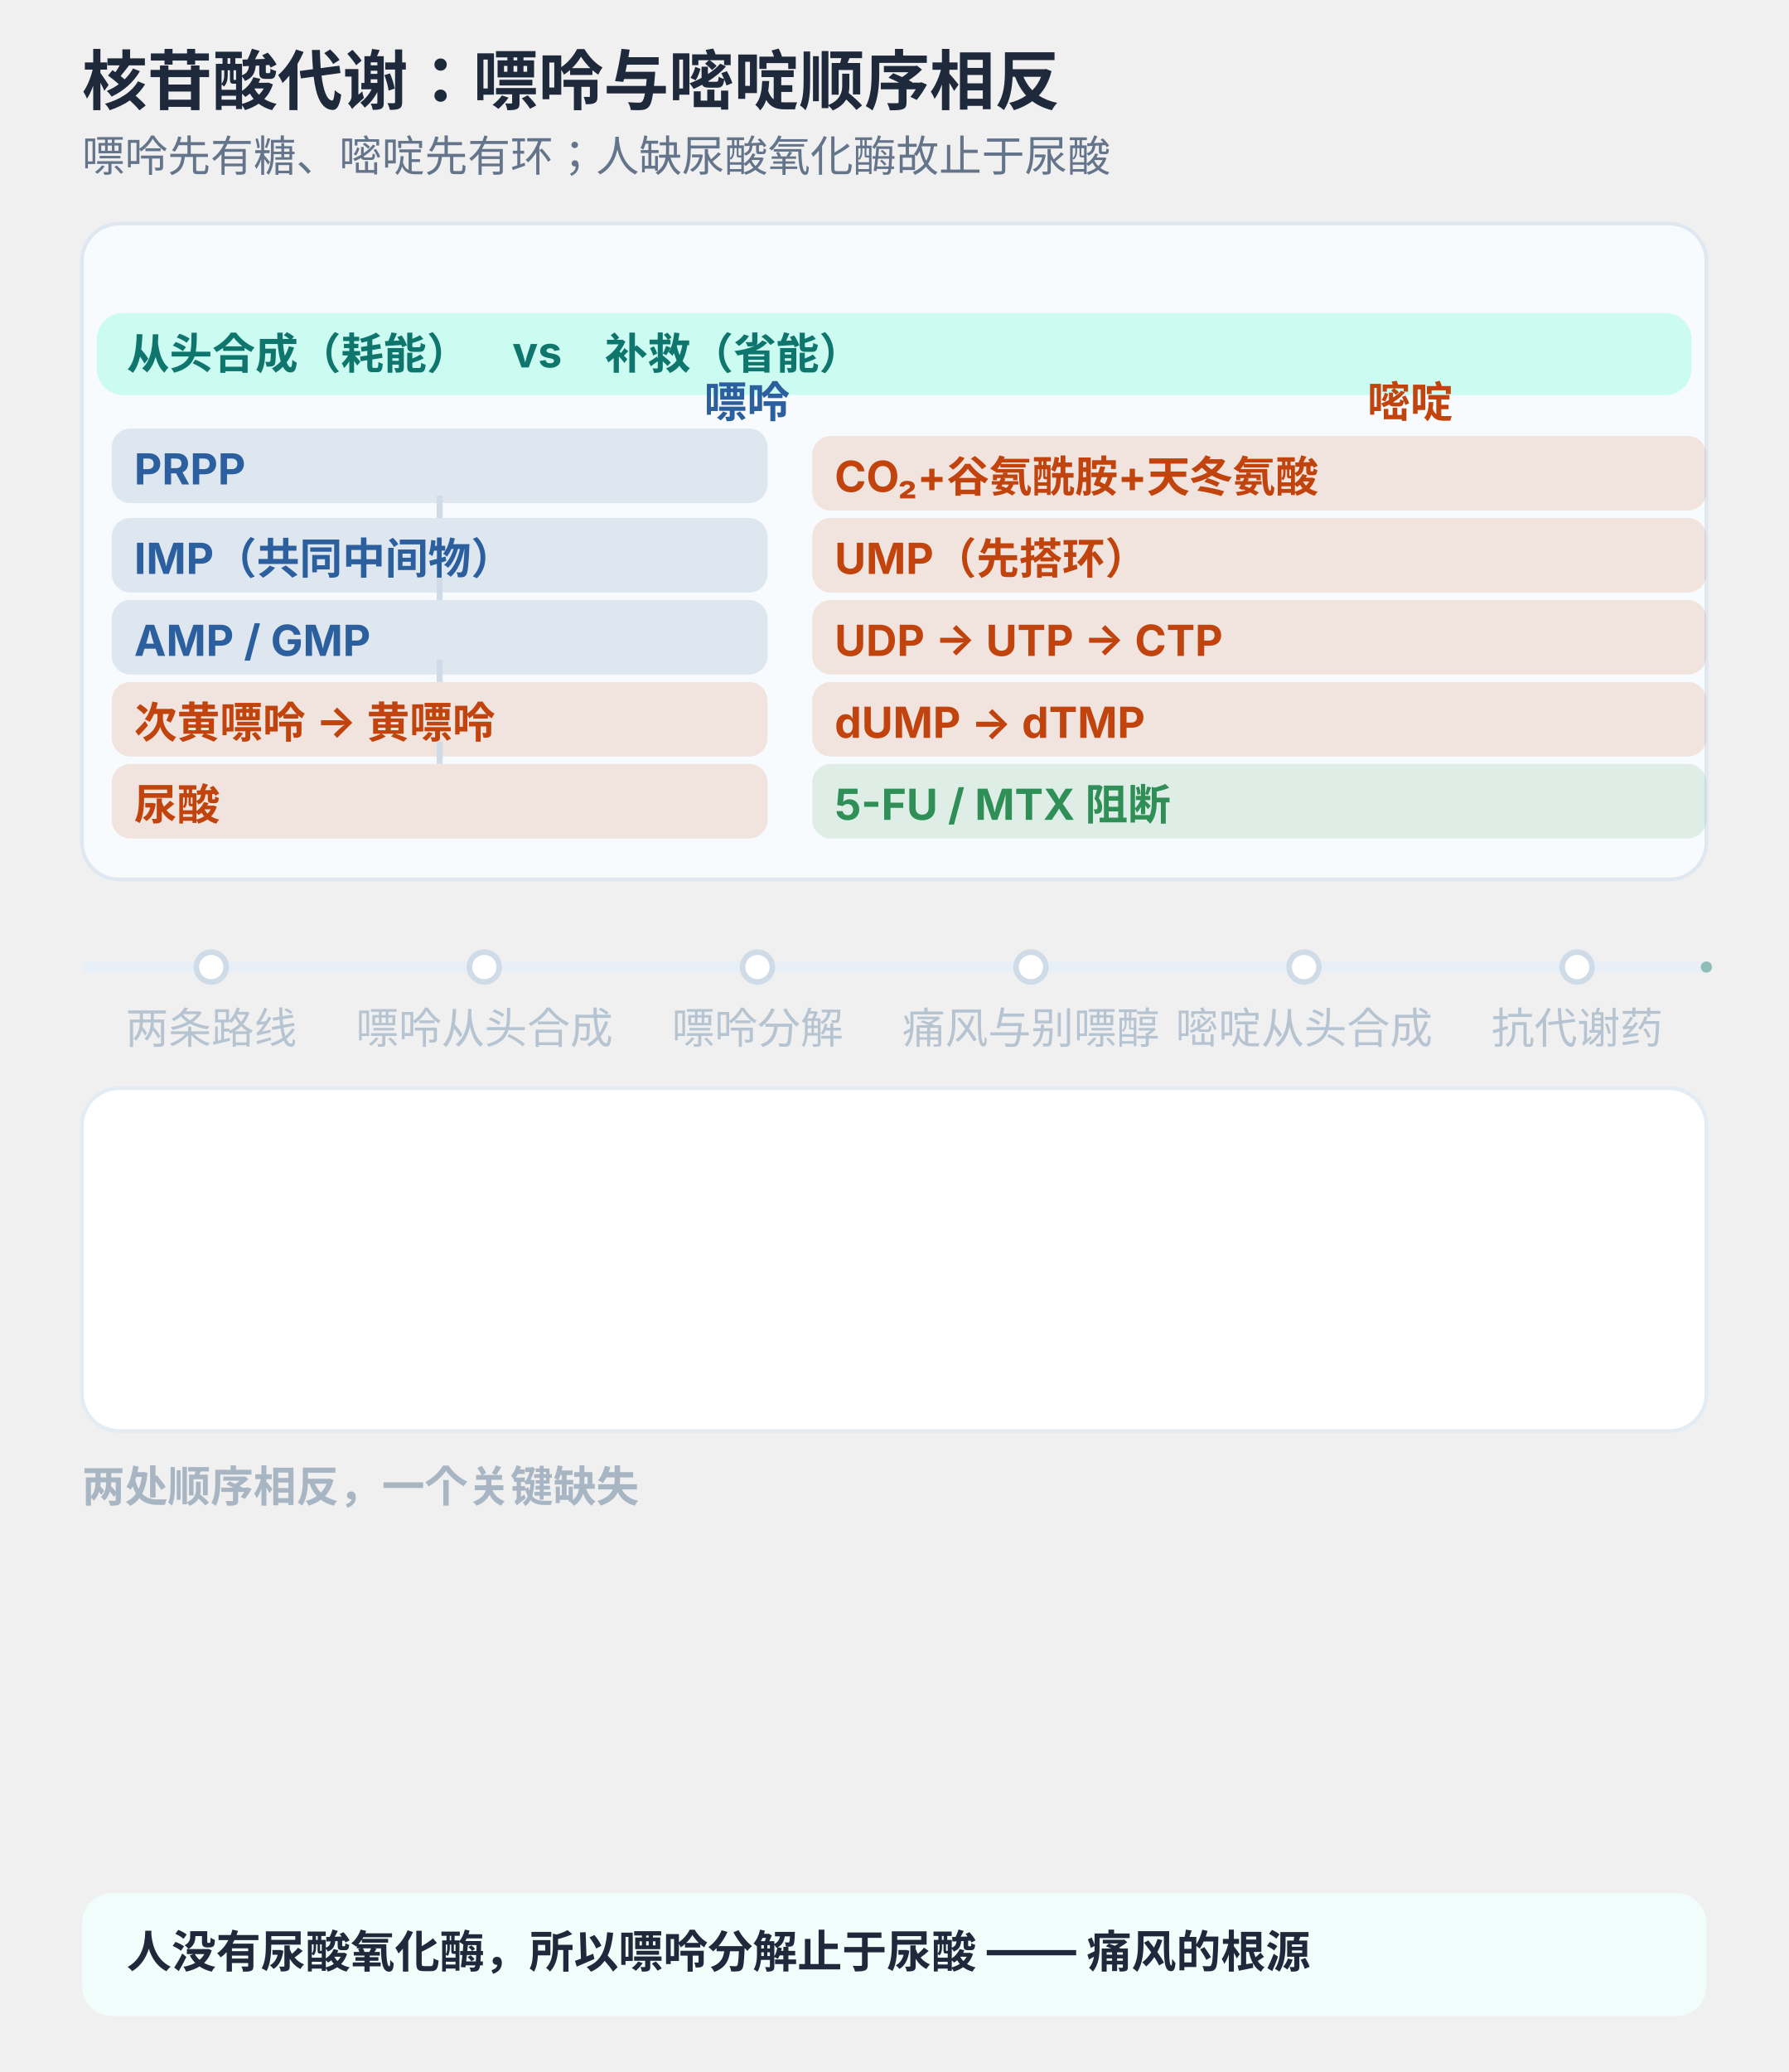
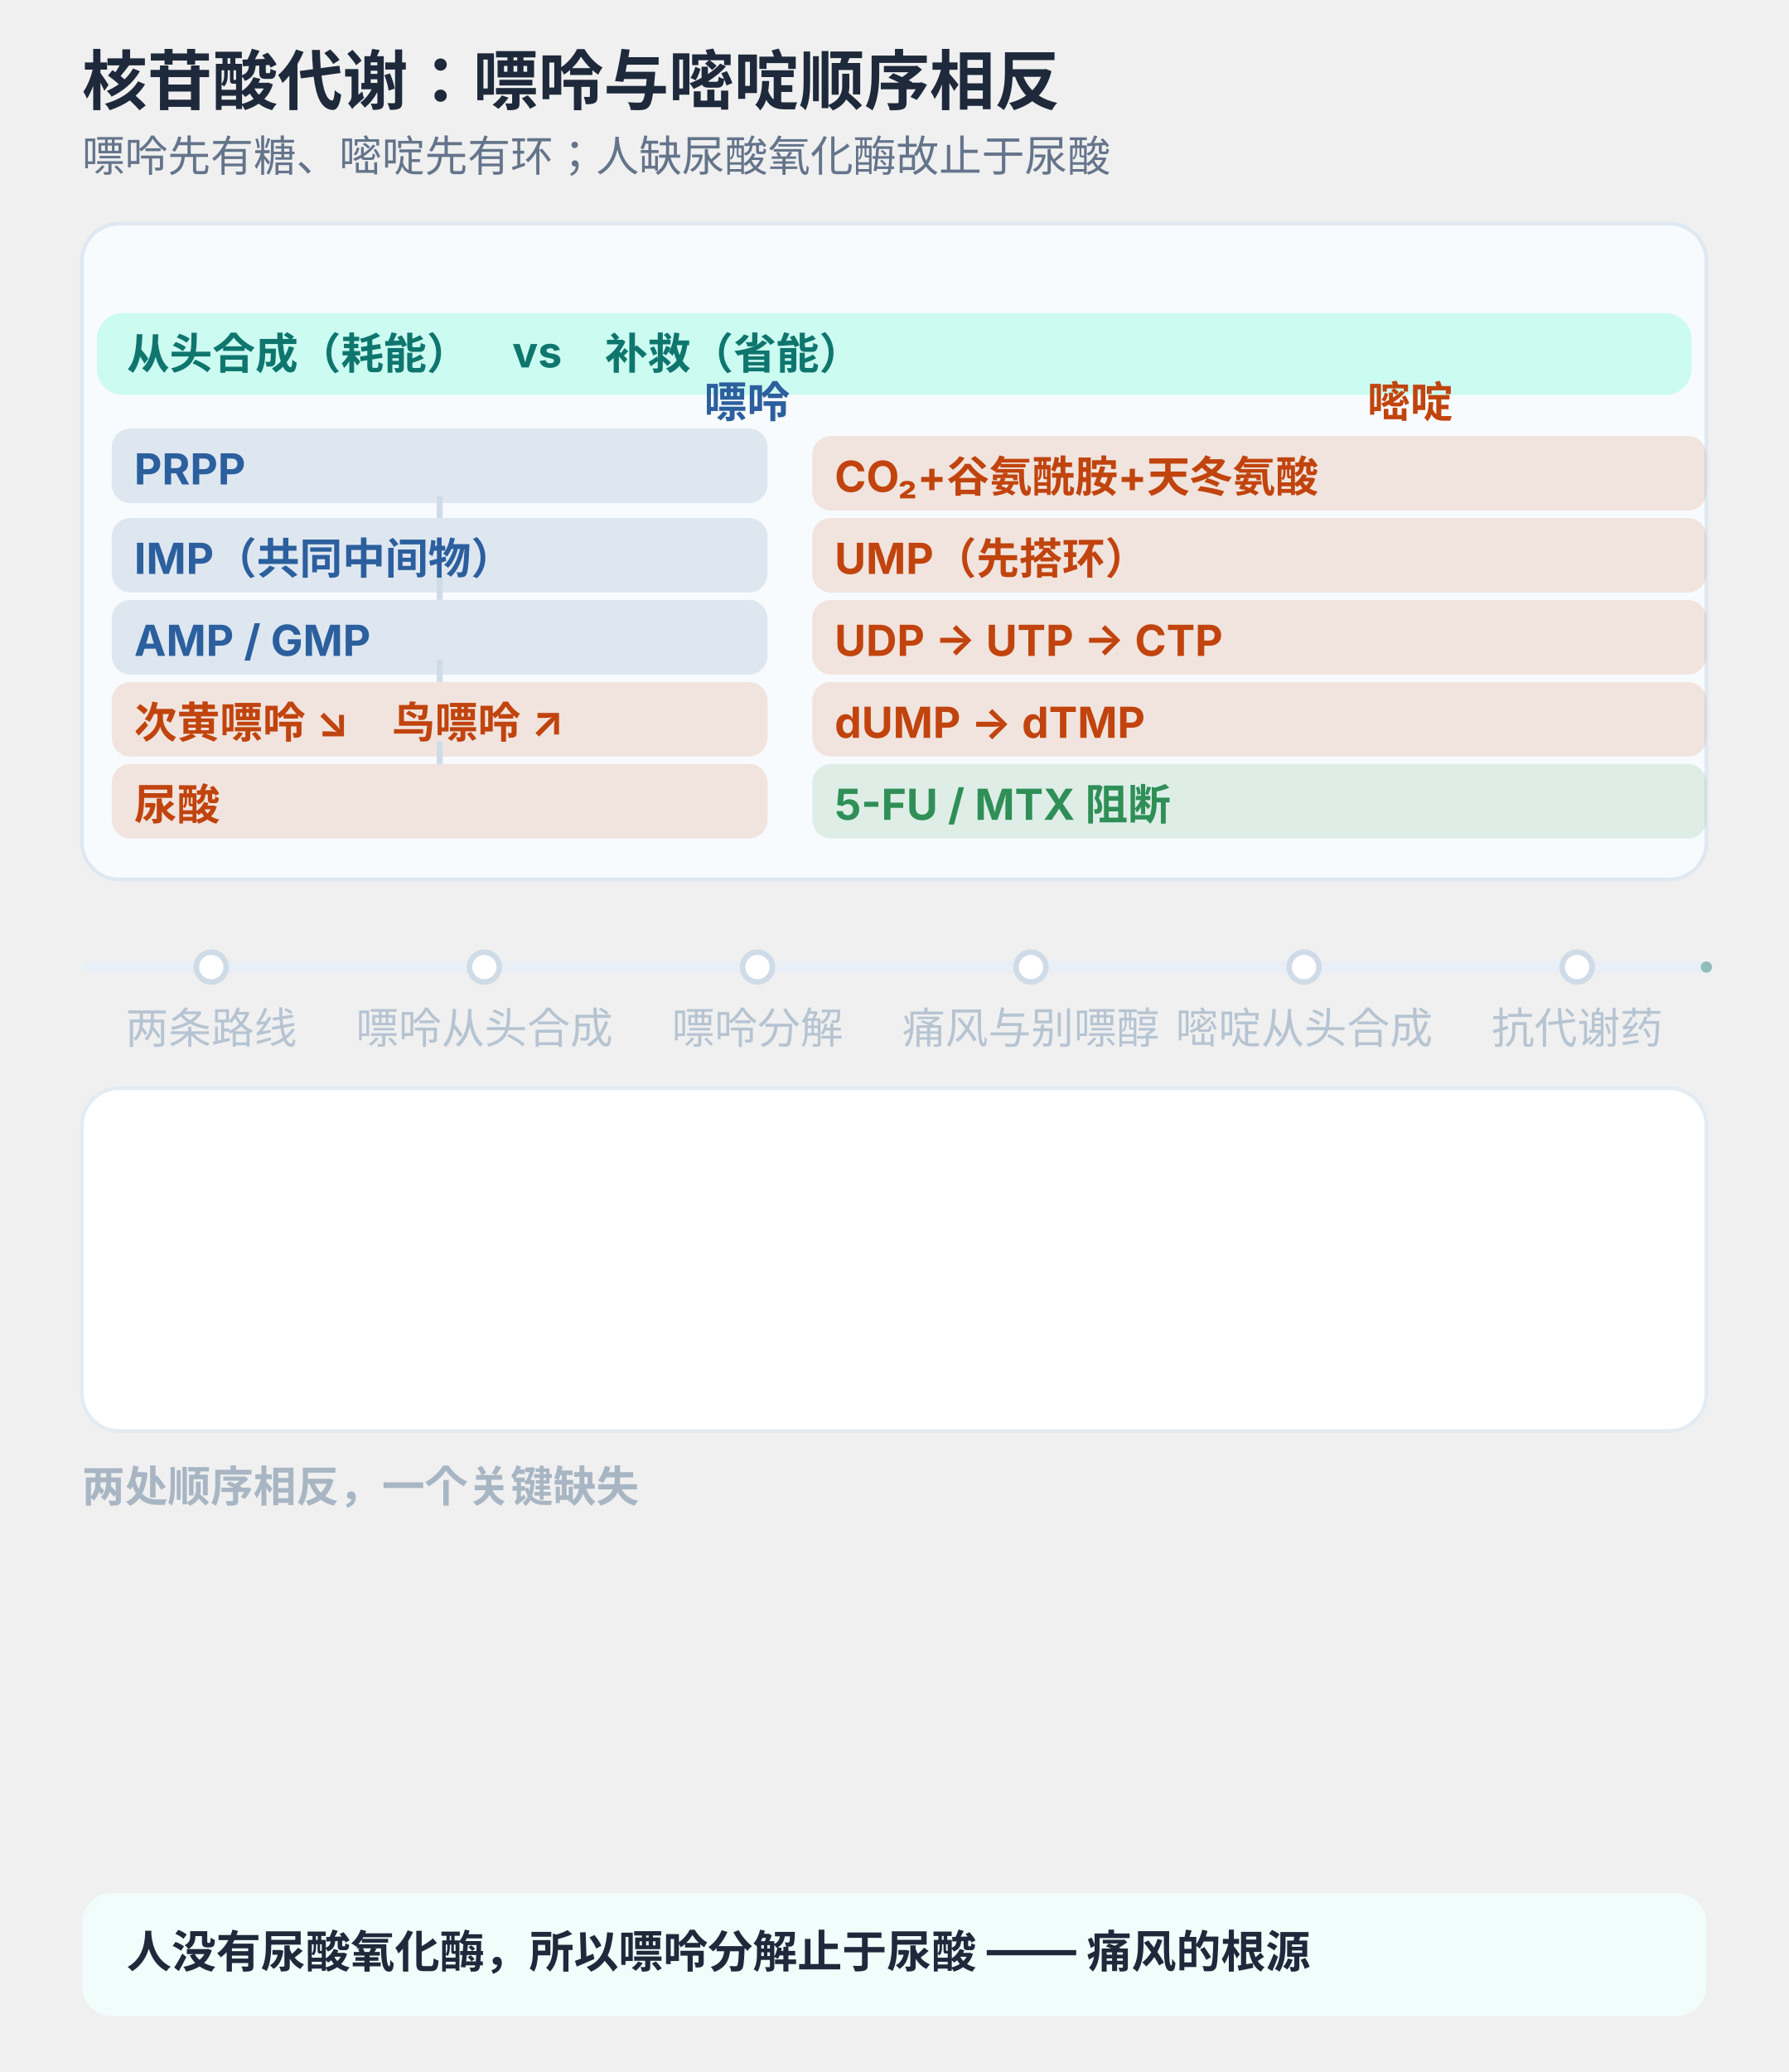
<svg xmlns="http://www.w3.org/2000/svg" viewBox="0 0 480 556" role="img" aria-labelledby="ft fd" style="background:#ffffff">
  <text x="22" y="28" font-size="17.5" font-weight="700" fill="#1e293b" font-family="-apple-system,'PingFang SC','Microsoft YaHei',sans-serif">核苷酸代谢：嘌呤与嘧啶顺序相反</text>
  <text x="22" y="46" font-size="11.5" fill="#64748b" font-family="-apple-system,'PingFang SC','Microsoft YaHei',sans-serif">嘌呤先有糖、嘧啶先有环；人缺尿酸氧化酶故止于尿酸</text>
  <rect x="22" y="60" width="436" height="176" rx="10" fill="#f8fbfd" stroke="#dfe8f1" stroke-width="1" />
  <rect x="26" y="84" width="428" height="22" rx="7" fill="#ccfbf1" />
  <text x="34" y="99" font-size="11.5" fill="#0f766e" font-weight="700" text-anchor="start" font-family="-apple-system,'PingFang SC','Microsoft YaHei',sans-serif">从头合成（耗能）　vs　补救（省能）</text>
  <rect x="30" y="115" width="176" height="20" rx="5" fill="#2c5f9e" opacity="0.13" />
  <text x="36" y="130" font-size="11.5" fill="#2c5f9e" font-weight="700" text-anchor="start" font-family="-apple-system,'PingFang SC','Microsoft YaHei',sans-serif">PRPP</text>
  <g opacity="0">
    <animate attributeName="opacity" values="0;0;1;1;0;0" keyTimes="0;0.15;0.151;0.31;0.311;1" dur="11.4s" repeatCount="indefinite" />
    <rect x="30" y="115" width="176" height="20" rx="5" fill="none" stroke="#2c5f9e" stroke-width="1.8" />
  </g>
  <rect x="30" y="139" width="176" height="20" rx="5" fill="#2c5f9e" opacity="0.13" />
  <text x="36" y="154" font-size="11.5" fill="#2c5f9e" font-weight="700" text-anchor="start" font-family="-apple-system,'PingFang SC','Microsoft YaHei',sans-serif">IMP（共同中间物）</text>
  <g opacity="0">
    <animate attributeName="opacity" values="0;0;1;1;0;0" keyTimes="0;0.15;0.151;0.31;0.311;1" dur="11.4s" repeatCount="indefinite" />
    <rect x="30" y="139" width="176" height="20" rx="5" fill="none" stroke="#2c5f9e" stroke-width="1.8" />
  </g>
  <path d="M118,139 V133" stroke="#cfdce8" stroke-width="1.6" />
  <rect x="30" y="161" width="176" height="20" rx="5" fill="#2c5f9e" opacity="0.13" />
  <text x="36" y="176" font-size="11.5" fill="#2c5f9e" font-weight="700" text-anchor="start" font-family="-apple-system,'PingFang SC','Microsoft YaHei',sans-serif">AMP / GMP</text>
  <g opacity="0">
    <animate attributeName="opacity" values="0;0;1;1;0;0" keyTimes="0;0.15;0.151;0.31;0.311;1" dur="11.4s" repeatCount="indefinite" />
    <rect x="30" y="161" width="176" height="20" rx="5" fill="none" stroke="#2c5f9e" stroke-width="1.8" />
  </g>
  <path d="M118,161 V155" stroke="#cfdce8" stroke-width="1.6" />
  <rect x="30" y="183" width="176" height="20" rx="5" fill="#c1440e" opacity="0.13" />
-   <text x="36" y="198" font-size="11.5" fill="#c1440e" font-weight="700" text-anchor="start" font-family="-apple-system,'PingFang SC','Microsoft YaHei',sans-serif">次黄嘌呤 → 黄嘌呤</text>
+   <text x="36" y="198" font-size="11.5" fill="#c1440e" font-weight="700" text-anchor="start" font-family="-apple-system,'PingFang SC','Microsoft YaHei',sans-serif">次黄嘌呤 ↘　鸟嘌呤 ↗</text>
  <g opacity="0">
    <animate attributeName="opacity" values="0;0;1;1;0;0" keyTimes="0;0.31;0.311;0.47;0.471;1" dur="11.4s" repeatCount="indefinite" />
    <rect x="30" y="183" width="176" height="20" rx="5" fill="none" stroke="#c1440e" stroke-width="1.8" />
  </g>
  <path d="M118,183 V177" stroke="#cfdce8" stroke-width="1.6" />
  <rect x="30" y="205" width="176" height="20" rx="5" fill="#c1440e" opacity="0.13" />
  <text x="36" y="220" font-size="11.5" fill="#c1440e" font-weight="700" text-anchor="start" font-family="-apple-system,'PingFang SC','Microsoft YaHei',sans-serif">尿酸</text>
  <g opacity="0">
    <animate attributeName="opacity" values="0;0;1;1;0;0" keyTimes="0;0.31;0.311;0.47;0.471;1" dur="11.4s" repeatCount="indefinite" />
    <rect x="30" y="205" width="176" height="20" rx="5" fill="none" stroke="#c1440e" stroke-width="1.8" />
  </g>
  <path d="M118,205 V199" stroke="#cfdce8" stroke-width="1.6" />
  <text x="212" y="112" font-size="11.5" fill="#2c5f9e" font-weight="700" text-anchor="end" font-family="-apple-system,'PingFang SC','Microsoft YaHei',sans-serif">嘌呤</text>
  <rect x="218" y="117" width="240" height="20" rx="5" fill="#c1440e" opacity="0.13" />
  <text x="224" y="132" font-size="11.5" fill="#c1440e" font-weight="700" text-anchor="start" font-family="-apple-system,'PingFang SC','Microsoft YaHei',sans-serif">CO₂+谷氨酰胺+天冬氨酸</text>
  <g opacity="0">
    <animate attributeName="opacity" values="0;0;1;1;0;0" keyTimes="0;0.635;0.636;0.815;0.816;1" dur="11.4s" repeatCount="indefinite" />
    <rect x="218" y="117" width="240" height="20" rx="5" fill="none" stroke="#c1440e" stroke-width="1.8" />
  </g>
  <rect x="218" y="139" width="240" height="20" rx="5" fill="#c1440e" opacity="0.13" />
  <text x="224" y="154" font-size="11.5" fill="#c1440e" font-weight="700" text-anchor="start" font-family="-apple-system,'PingFang SC','Microsoft YaHei',sans-serif">UMP（先搭环）</text>
  <g opacity="0">
    <animate attributeName="opacity" values="0;0;1;1;0;0" keyTimes="0;0.635;0.636;0.815;0.816;1" dur="11.4s" repeatCount="indefinite" />
    <rect x="218" y="139" width="240" height="20" rx="5" fill="none" stroke="#c1440e" stroke-width="1.8" />
  </g>
  <rect x="218" y="161" width="240" height="20" rx="5" fill="#c1440e" opacity="0.13" />
  <text x="224" y="176" font-size="11.5" fill="#c1440e" font-weight="700" text-anchor="start" font-family="-apple-system,'PingFang SC','Microsoft YaHei',sans-serif">UDP → UTP → CTP</text>
  <g opacity="0">
    <animate attributeName="opacity" values="0;0;1;1;0;0" keyTimes="0;0.635;0.636;0.815;0.816;1" dur="11.4s" repeatCount="indefinite" />
    <rect x="218" y="161" width="240" height="20" rx="5" fill="none" stroke="#c1440e" stroke-width="1.8" />
  </g>
  <rect x="218" y="183" width="240" height="20" rx="5" fill="#c1440e" opacity="0.13" />
  <text x="224" y="198" font-size="11.5" fill="#c1440e" font-weight="700" text-anchor="start" font-family="-apple-system,'PingFang SC','Microsoft YaHei',sans-serif">dUMP → dTMP</text>
  <g opacity="0">
    <animate attributeName="opacity" values="0;0;1;1" keyTimes="0;0.815;0.816;1" dur="11.4s" repeatCount="indefinite" />
    <rect x="218" y="183" width="240" height="20" rx="5" fill="none" stroke="#c1440e" stroke-width="1.8" />
  </g>
  <rect x="218" y="205" width="240" height="20" rx="5" fill="#2f8f57" opacity="0.13" />
  <text x="224" y="220" font-size="11.5" fill="#2f8f57" font-weight="700" text-anchor="start" font-family="-apple-system,'PingFang SC','Microsoft YaHei',sans-serif">5-FU / MTX 阻断</text>
  <g opacity="0">
    <animate attributeName="opacity" values="0;0;1;1" keyTimes="0;0.815;0.816;1" dur="11.4s" repeatCount="indefinite" />
    <rect x="218" y="205" width="240" height="20" rx="5" fill="none" stroke="#2f8f57" stroke-width="1.8" />
  </g>
  <text x="390" y="112" font-size="11.5" fill="#c1440e" font-weight="700" text-anchor="end" font-family="-apple-system,'PingFang SC','Microsoft YaHei',sans-serif">嘧啶</text>
  <g opacity="0">
    <animate attributeName="opacity" values="0;0;1;1;0;0" keyTimes="0;0.31;0.311;0.47;0.471;1" dur="11.4s" repeatCount="indefinite" />
    <text x="204" y="218" font-size="11.5" fill="#c1440e" font-weight="700" text-anchor="end" font-family="-apple-system,'PingFang SC','Microsoft YaHei',sans-serif">止于此</text>
  </g>
  <g opacity="0">
    <animate attributeName="opacity" values="0;0;1;1;0;0" keyTimes="0;0.47;0.471;0.635;0.636;1" dur="11.4s" repeatCount="indefinite" />
    <text x="38" y="246" font-size="11.5" fill="#c0392b" font-weight="700" text-anchor="start" font-family="-apple-system,'PingFang SC','Microsoft YaHei',sans-serif">别嘌醇抑制黄嘌呤氧化酶</text>
  </g>
  <g opacity="0">
    <animate attributeName="opacity" values="1;1;0;0" keyTimes="0;0.15;0.151;1" dur="11.4s" repeatCount="indefinite" />
    <text x="446" y="250" font-size="11.5" fill="#0f766e" font-weight="700" text-anchor="end" font-family="-apple-system,'PingFang SC','Microsoft YaHei',sans-serif">嘌呤先有糖、嘧啶先有环</text>
  </g>
  <rect x="22" y="258" width="436" height="3" rx="1.5" fill="#e8eff6" />
  <path d="M22,259.5 H458" stroke="#0f766e" stroke-width="3" stroke-linecap="round" opacity="0.42" stroke-dasharray="436" stroke-dashoffset="436">
    <animate attributeName="stroke-dashoffset" values="436;0" keyTimes="0;1" dur="11.4s" repeatCount="indefinite" />
  </path>
  <circle cx="56.7" cy="259.5" r="4" fill="#ffffff" stroke="#cfdce8" stroke-width="1.5" />
  <g opacity="0">
    <animate attributeName="opacity" values="1;1;0;0" keyTimes="0;0.15;0.151;1" dur="11.4s" repeatCount="indefinite" />
    <circle cx="56.7" cy="259.5" r="5.5" fill="#0f766e" />
  </g>
  <g opacity="1">
    <animate attributeName="opacity" values="0.0;0.0;1.0;1.0" keyTimes="0;0.15;0.151;1" dur="11.4s" repeatCount="indefinite" />
    <text x="56.7" y="280" text-anchor="middle" font-size="11.5" fill="#b6c4d2" font-family="-apple-system,'PingFang SC','Microsoft YaHei',sans-serif">两条路线</text>
  </g>
  <g opacity="0">
    <animate attributeName="opacity" values="1;1;0;0" keyTimes="0;0.15;0.151;1" dur="11.4s" repeatCount="indefinite" />
    <text x="56.7" y="280" text-anchor="middle" font-size="11.5" font-weight="700" fill="#0f766e" font-family="-apple-system,'PingFang SC','Microsoft YaHei',sans-serif">两条路线</text>
  </g>
  <circle cx="130.0" cy="259.5" r="4" fill="#ffffff" stroke="#cfdce8" stroke-width="1.5" />
  <g opacity="0">
    <animate attributeName="opacity" values="0;0;1;1;0;0" keyTimes="0;0.15;0.151;0.31;0.311;1" dur="11.4s" repeatCount="indefinite" />
    <circle cx="130.0" cy="259.5" r="5.5" fill="#2c5f9e" />
  </g>
  <g opacity="1">
    <animate attributeName="opacity" values="1.0;1.0;0.0;0.0;1.0;1.0" keyTimes="0;0.15;0.151;0.31;0.311;1" dur="11.4s" repeatCount="indefinite" />
    <text x="130.0" y="280" text-anchor="middle" font-size="11.5" fill="#b6c4d2" font-family="-apple-system,'PingFang SC','Microsoft YaHei',sans-serif">嘌呤从头合成</text>
  </g>
  <g opacity="0">
    <animate attributeName="opacity" values="0;0;1;1;0;0" keyTimes="0;0.15;0.151;0.31;0.311;1" dur="11.4s" repeatCount="indefinite" />
    <text x="130.0" y="280" text-anchor="middle" font-size="11.5" font-weight="700" fill="#2c5f9e" font-family="-apple-system,'PingFang SC','Microsoft YaHei',sans-serif">嘌呤从头合成</text>
  </g>
  <circle cx="203.3" cy="259.5" r="4" fill="#ffffff" stroke="#cfdce8" stroke-width="1.5" />
  <g opacity="0">
    <animate attributeName="opacity" values="0;0;1;1;0;0" keyTimes="0;0.31;0.311;0.47;0.471;1" dur="11.4s" repeatCount="indefinite" />
    <circle cx="203.3" cy="259.5" r="5.5" fill="#c1440e" />
  </g>
  <g opacity="1">
    <animate attributeName="opacity" values="1.0;1.0;0.0;0.0;1.0;1.0" keyTimes="0;0.31;0.311;0.47;0.471;1" dur="11.4s" repeatCount="indefinite" />
    <text x="203.3" y="280" text-anchor="middle" font-size="11.5" fill="#b6c4d2" font-family="-apple-system,'PingFang SC','Microsoft YaHei',sans-serif">嘌呤分解</text>
  </g>
  <g opacity="0">
    <animate attributeName="opacity" values="0;0;1;1;0;0" keyTimes="0;0.31;0.311;0.47;0.471;1" dur="11.4s" repeatCount="indefinite" />
    <text x="203.3" y="280" text-anchor="middle" font-size="11.5" font-weight="700" fill="#c1440e" font-family="-apple-system,'PingFang SC','Microsoft YaHei',sans-serif">嘌呤分解</text>
  </g>
  <circle cx="276.7" cy="259.5" r="4" fill="#ffffff" stroke="#cfdce8" stroke-width="1.5" />
  <g opacity="0">
    <animate attributeName="opacity" values="0;0;1;1;0;0" keyTimes="0;0.47;0.471;0.635;0.636;1" dur="11.4s" repeatCount="indefinite" />
    <circle cx="276.7" cy="259.5" r="5.5" fill="#c0392b" />
  </g>
  <g opacity="1">
    <animate attributeName="opacity" values="1.0;1.0;0.0;0.0;1.0;1.0" keyTimes="0;0.47;0.471;0.635;0.636;1" dur="11.4s" repeatCount="indefinite" />
    <text x="276.7" y="280" text-anchor="middle" font-size="11.5" fill="#b6c4d2" font-family="-apple-system,'PingFang SC','Microsoft YaHei',sans-serif">痛风与别嘌醇</text>
  </g>
  <g opacity="0">
    <animate attributeName="opacity" values="0;0;1;1;0;0" keyTimes="0;0.47;0.471;0.635;0.636;1" dur="11.4s" repeatCount="indefinite" />
    <text x="276.7" y="280" text-anchor="middle" font-size="11.5" font-weight="700" fill="#c0392b" font-family="-apple-system,'PingFang SC','Microsoft YaHei',sans-serif">痛风与别嘌醇</text>
  </g>
  <circle cx="350.0" cy="259.5" r="4" fill="#ffffff" stroke="#cfdce8" stroke-width="1.5" />
  <g opacity="0">
    <animate attributeName="opacity" values="0;0;1;1;0;0" keyTimes="0;0.635;0.636;0.815;0.816;1" dur="11.4s" repeatCount="indefinite" />
    <circle cx="350.0" cy="259.5" r="5.5" fill="#c1440e" />
  </g>
  <g opacity="1">
    <animate attributeName="opacity" values="1.0;1.0;0.0;0.0;1.0;1.0" keyTimes="0;0.635;0.636;0.815;0.816;1" dur="11.4s" repeatCount="indefinite" />
    <text x="350.0" y="280" text-anchor="middle" font-size="11.5" fill="#b6c4d2" font-family="-apple-system,'PingFang SC','Microsoft YaHei',sans-serif">嘧啶从头合成</text>
  </g>
  <g opacity="0">
    <animate attributeName="opacity" values="0;0;1;1;0;0" keyTimes="0;0.635;0.636;0.815;0.816;1" dur="11.4s" repeatCount="indefinite" />
    <text x="350.0" y="280" text-anchor="middle" font-size="11.5" font-weight="700" fill="#c1440e" font-family="-apple-system,'PingFang SC','Microsoft YaHei',sans-serif">嘧啶从头合成</text>
  </g>
  <circle cx="423.3" cy="259.5" r="4" fill="#ffffff" stroke="#cfdce8" stroke-width="1.5" />
  <g opacity="0">
    <animate attributeName="opacity" values="0;0;1;1" keyTimes="0;0.815;0.816;1" dur="11.4s" repeatCount="indefinite" />
    <circle cx="423.3" cy="259.5" r="5.5" fill="#2f8f57" />
  </g>
  <g opacity="1">
    <animate attributeName="opacity" values="1.0;1.0;0.0;0.0" keyTimes="0;0.815;0.816;1" dur="11.4s" repeatCount="indefinite" />
    <text x="423.3" y="280" text-anchor="middle" font-size="11.5" fill="#b6c4d2" font-family="-apple-system,'PingFang SC','Microsoft YaHei',sans-serif">抗代谢药</text>
  </g>
  <g opacity="0">
    <animate attributeName="opacity" values="0;0;1;1" keyTimes="0;0.815;0.816;1" dur="11.4s" repeatCount="indefinite" />
    <text x="423.3" y="280" text-anchor="middle" font-size="11.5" font-weight="700" fill="#2f8f57" font-family="-apple-system,'PingFang SC','Microsoft YaHei',sans-serif">抗代谢药</text>
  </g>
  <rect x="22" y="292" width="436" height="92" rx="10" fill="#ffffff" stroke="#e3ebf3" stroke-width="1" />
  <g opacity="0">
    <animate attributeName="opacity" values="1;1;0;0" keyTimes="0;0.15;0.151;1" dur="11.4s" repeatCount="indefinite" />
    <rect x="22" y="293" width="3" height="90" fill="#0f766e" opacity="0.85" />
    <text x="40" y="318" font-size="11.5" fill="#a8b6c4" font-weight="700" font-family="-apple-system,'PingFang SC','Microsoft YaHei',sans-serif">因为</text>
    <text x="78" y="318" font-size="12.5" fill="#6b7c8d" font-family="-apple-system,'PingFang SC','Microsoft YaHei',sans-serif">从头合成：用小分子原料逐步搭环；补救合成：回收现成碱基</text>
    <text x="40" y="354" font-size="11.5" fill="#0f766e" font-weight="700" font-family="-apple-system,'PingFang SC','Microsoft YaHei',sans-serif">所以</text>
    <text x="78" y="354" font-size="14.5" fill="#0f766e" font-weight="700" font-family="-apple-system,'PingFang SC','Microsoft YaHei',sans-serif">脑与骨髓几乎只能补救 —— 所以补救酶缺陷后果重</text>
  </g>
  <g opacity="0">
    <animate attributeName="opacity" values="0;0;1;1;0;0" keyTimes="0;0.15;0.151;0.31;0.311;1" dur="11.4s" repeatCount="indefinite" />
    <rect x="22" y="293" width="3" height="90" fill="#2c5f9e" opacity="0.85" />
    <text x="40" y="318" font-size="11.5" fill="#a8b6c4" font-weight="700" font-family="-apple-system,'PingFang SC','Microsoft YaHei',sans-serif">因为</text>
    <text x="78" y="318" font-size="12.5" fill="#6b7c8d" font-family="-apple-system,'PingFang SC','Microsoft YaHei',sans-serif">PRPP 起步，经 11 步在磷酸核糖上逐步搭出次黄嘌呤核苷酸 IMP</text>
    <text x="40" y="354" font-size="11.5" fill="#2c5f9e" font-weight="700" font-family="-apple-system,'PingFang SC','Microsoft YaHei',sans-serif">所以</text>
    <text x="78" y="354" font-size="14.5" fill="#2c5f9e" font-weight="700" font-family="-apple-system,'PingFang SC','Microsoft YaHei',sans-serif">IMP 是共同中间物，再转成 AMP 或 GMP</text>
  </g>
  <g opacity="0">
    <animate attributeName="opacity" values="0;0;1;1;0;0" keyTimes="0;0.31;0.311;0.47;0.471;1" dur="11.4s" repeatCount="indefinite" />
    <rect x="22" y="293" width="3" height="90" fill="#c1440e" opacity="0.85" />
    <text x="40" y="318" font-size="11.5" fill="#a8b6c4" font-weight="700" font-family="-apple-system,'PingFang SC','Microsoft YaHei',sans-serif">因为</text>
    <text x="78" y="318" font-size="12.5" fill="#6b7c8d" font-family="-apple-system,'PingFang SC','Microsoft YaHei',sans-serif">AMP/GMP → 次黄嘌呤 → 黄嘌呤 → 尿酸</text>
    <text x="40" y="354" font-size="11.5" fill="#c1440e" font-weight="700" font-family="-apple-system,'PingFang SC','Microsoft YaHei',sans-serif">所以</text>
    <text x="78" y="354" font-size="14.5" fill="#c1440e" font-weight="700" font-family="-apple-system,'PingFang SC','Microsoft YaHei',sans-serif">人缺尿酸氧化酶，分解止于尿酸 —— 所以会痛风</text>
  </g>
  <g opacity="0">
    <animate attributeName="opacity" values="0;0;1;1;0;0" keyTimes="0;0.47;0.471;0.635;0.636;1" dur="11.4s" repeatCount="indefinite" />
    <rect x="22" y="293" width="3" height="90" fill="#c0392b" opacity="0.85" />
    <text x="40" y="318" font-size="11.5" fill="#a8b6c4" font-weight="700" font-family="-apple-system,'PingFang SC','Microsoft YaHei',sans-serif">因为</text>
    <text x="78" y="318" font-size="12.5" fill="#6b7c8d" font-family="-apple-system,'PingFang SC','Microsoft YaHei',sans-serif">尿酸生成过多或排出减少 → 尿酸盐结晶沉积关节</text>
    <text x="40" y="354" font-size="11.5" fill="#c0392b" font-weight="700" font-family="-apple-system,'PingFang SC','Microsoft YaHei',sans-serif">所以</text>
    <text x="78" y="354" font-size="14.5" fill="#c0392b" font-weight="700" font-family="-apple-system,'PingFang SC','Microsoft YaHei',sans-serif">别嘌醇抑制黄嘌呤氧化酶；非布司他同靶点</text>
  </g>
  <g opacity="0">
    <animate attributeName="opacity" values="0;0;1;1;0;0" keyTimes="0;0.635;0.636;0.815;0.816;1" dur="11.4s" repeatCount="indefinite" />
    <rect x="22" y="293" width="3" height="90" fill="#c1440e" opacity="0.85" />
    <text x="40" y="318" font-size="11.5" fill="#a8b6c4" font-weight="700" font-family="-apple-system,'PingFang SC','Microsoft YaHei',sans-serif">因为</text>
    <text x="78" y="318" font-size="12.5" fill="#6b7c8d" font-family="-apple-system,'PingFang SC','Microsoft YaHei',sans-serif">先搭出嘧啶环（UMP），再接上磷酸核糖</text>
    <text x="40" y="354" font-size="11.5" fill="#c1440e" font-weight="700" font-family="-apple-system,'PingFang SC','Microsoft YaHei',sans-serif">所以</text>
    <text x="78" y="354" font-size="14.5" fill="#c1440e" font-weight="700" font-family="-apple-system,'PingFang SC','Microsoft YaHei',sans-serif">与嘌呤顺序相反：嘌呤先有糖、嘧啶先有环</text>
  </g>
  <g opacity="0">
    <animate attributeName="opacity" values="0;0;1;1" keyTimes="0;0.815;0.816;1" dur="11.4s" repeatCount="indefinite" />
    <rect x="22" y="293" width="3" height="90" fill="#2f8f57" opacity="0.85" />
    <text x="40" y="318" font-size="11.5" fill="#a8b6c4" font-weight="700" font-family="-apple-system,'PingFang SC','Microsoft YaHei',sans-serif">因为</text>
    <text x="78" y="318" font-size="12.5" fill="#6b7c8d" font-family="-apple-system,'PingFang SC','Microsoft YaHei',sans-serif">5-FU 抑制胸苷酸合酶；甲氨蝶呤抑制二氢叶酸还原酶</text>
    <text x="40" y="354" font-size="11.5" fill="#2f8f57" font-weight="700" font-family="-apple-system,'PingFang SC','Microsoft YaHei',sans-serif">所以</text>
    <text x="78" y="354" font-size="14.5" fill="#2f8f57" font-weight="700" font-family="-apple-system,'PingFang SC','Microsoft YaHei',sans-serif">都阻断 dTMP 生成 → 干扰 DNA 合成 → 抗肿瘤</text>
  </g>
  <text x="22" y="403" font-size="11.5" fill="#a8b6c4" font-weight="700" text-anchor="start" font-family="-apple-system,'PingFang SC','Microsoft YaHei',sans-serif">两处顺序相反，一个关键缺失</text>
  <g opacity="0">
    <animate attributeName="opacity" values="0;0;1;1;0;0" keyTimes="0;0.15;0.151;0.31;0.311;1" dur="11.4s" repeatCount="indefinite" />
    <rect x="22" y="413" width="3" height="15" rx="1.5" fill="#2c5f9e" />
    <text x="34" y="424" font-size="12.5" fill="#2c5f9e" font-weight="700" text-anchor="start" font-family="-apple-system,'PingFang SC','Microsoft YaHei',sans-serif">嘌呤</text>
    <text x="104" y="424" font-size="12" fill="#6b7c8d" font-weight="400" text-anchor="start" font-family="-apple-system,'PingFang SC','Microsoft YaHei',sans-serif">先有磷酸核糖，再搭环</text>
  </g>
  <g opacity="0">
    <animate attributeName="opacity" values="0;0;1;1;0;0" keyTimes="0;0.635;0.636;0.815;0.816;1" dur="11.4s" repeatCount="indefinite" />
    <rect x="22" y="436" width="3" height="15" rx="1.5" fill="#c1440e" />
    <text x="34" y="447" font-size="12.5" fill="#c1440e" font-weight="700" text-anchor="start" font-family="-apple-system,'PingFang SC','Microsoft YaHei',sans-serif">嘧啶</text>
    <text x="104" y="447" font-size="12" fill="#6b7c8d" font-weight="400" text-anchor="start" font-family="-apple-system,'PingFang SC','Microsoft YaHei',sans-serif">先搭环，再接磷酸核糖</text>
  </g>
  <g opacity="0">
    <animate attributeName="opacity" values="0;0;1;1;0;0" keyTimes="0;0.31;0.311;0.47;0.471;1" dur="11.4s" repeatCount="indefinite" />
    <rect x="22" y="459" width="3" height="15" rx="1.5" fill="#c1440e" />
    <text x="34" y="470" font-size="12.5" fill="#c1440e" font-weight="700" text-anchor="start" font-family="-apple-system,'PingFang SC','Microsoft YaHei',sans-serif">分解终点</text>
    <text x="104" y="470" font-size="12" fill="#6b7c8d" font-weight="400" text-anchor="start" font-family="-apple-system,'PingFang SC','Microsoft YaHei',sans-serif">人缺尿酸氧化酶 → 尿酸</text>
  </g>
  <g opacity="0">
    <animate attributeName="opacity" values="0;0;1;1" keyTimes="0;0.815;0.816;1" dur="11.4s" repeatCount="indefinite" />
    <rect x="22" y="482" width="3" height="15" rx="1.5" fill="#2f8f57" />
    <text x="34" y="493" font-size="12.5" fill="#2f8f57" font-weight="700" text-anchor="start" font-family="-apple-system,'PingFang SC','Microsoft YaHei',sans-serif">抗代谢药</text>
    <text x="104" y="493" font-size="12" fill="#6b7c8d" font-weight="400" text-anchor="start" font-family="-apple-system,'PingFang SC','Microsoft YaHei',sans-serif">都断 dTMP 生成 → 阻 DNA</text>
  </g>
  <rect x="22" y="508" width="436" height="33" rx="8" fill="#f0fdfa" />
  <text x="34" y="528" font-size="12" fill="#1e293b" font-weight="700" text-anchor="start" font-family="-apple-system,'PingFang SC','Microsoft YaHei',sans-serif">人没有尿酸氧化酶，所以嘌呤分解止于尿酸 —— 痛风的根源</text>
</svg>
